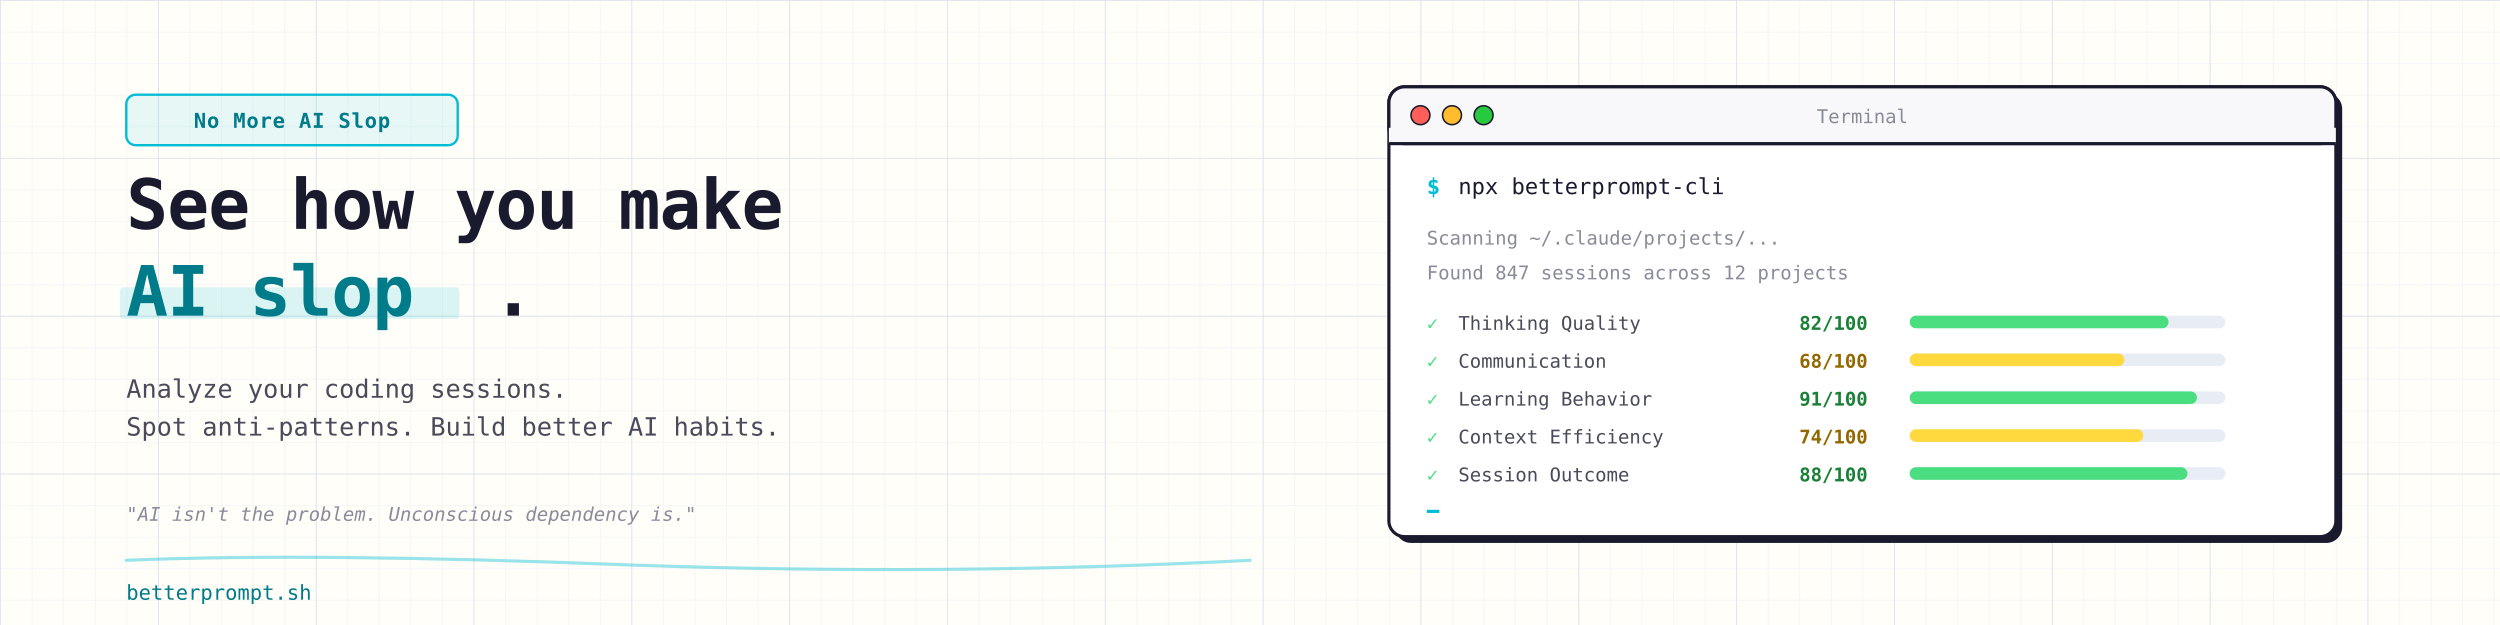
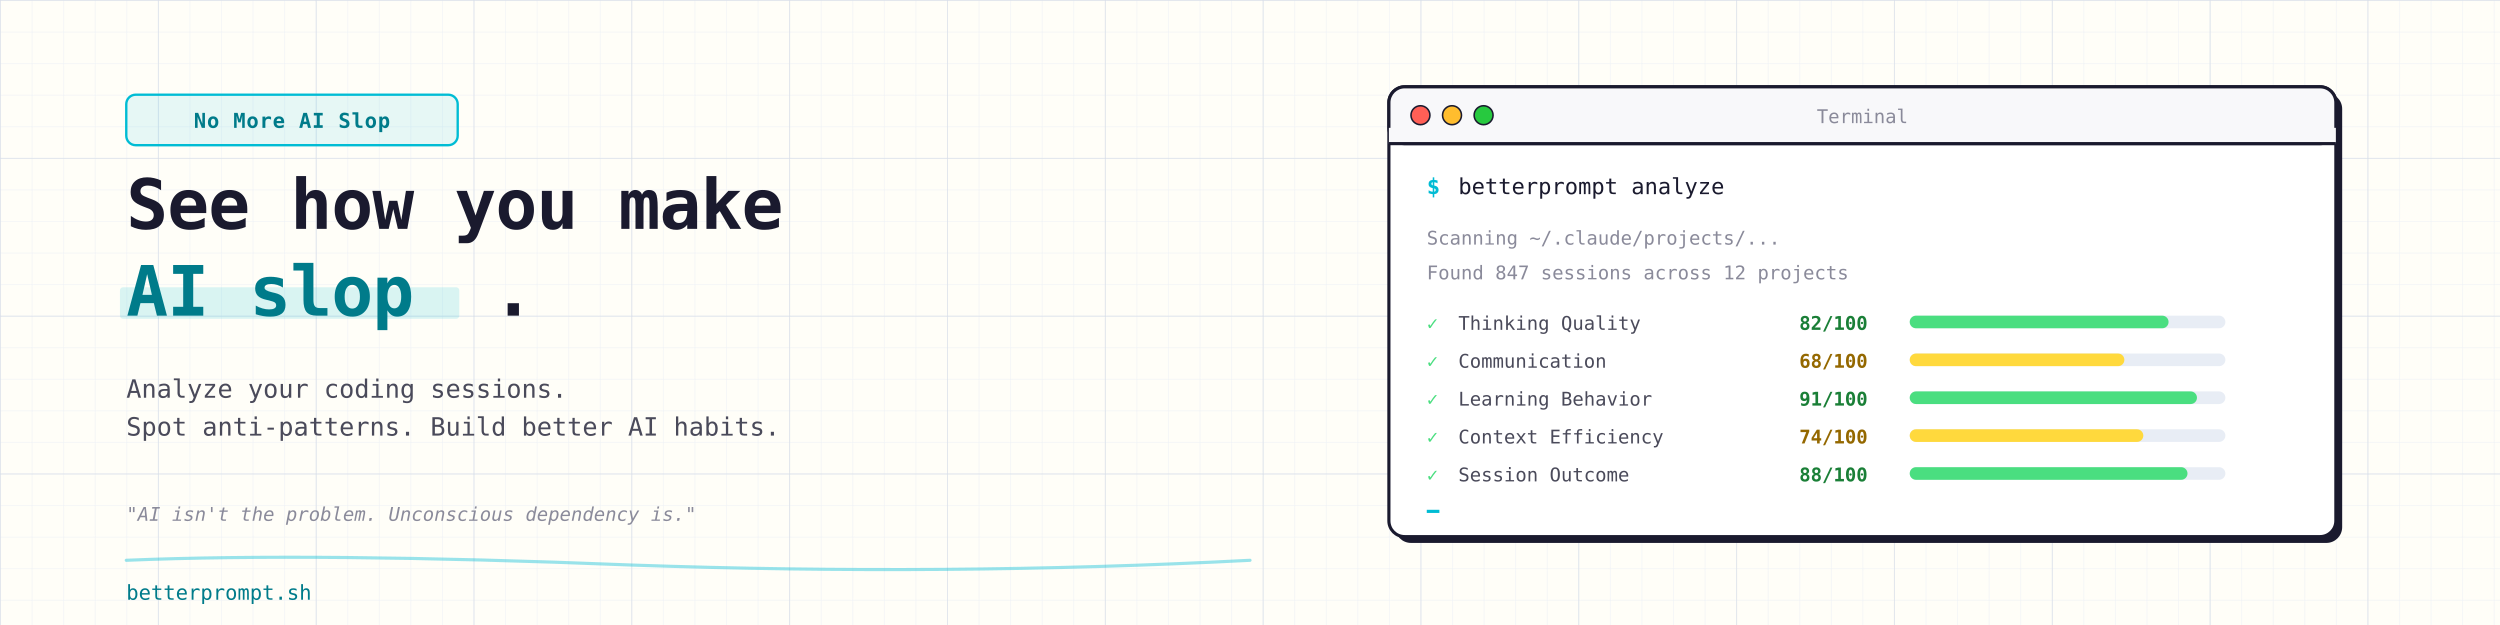
<svg xmlns="http://www.w3.org/2000/svg" viewBox="0 0 1584 396" width="1584" height="396">
  <defs>
    <pattern id="grid" width="20" height="20" patternUnits="userSpaceOnUse">
      <path d="M 20 0 L 0 0 0 20" fill="none" stroke="#E8EDF5" stroke-width="0.5" />
    </pattern>
    <pattern id="majorGrid" width="100" height="100" patternUnits="userSpaceOnUse">
      <path d="M 100 0 L 0 0 0 100" fill="none" stroke="#D8DDE8" stroke-width="0.8" />
    </pattern>
    <filter id="paper">
      <feTurbulence type="fractalNoise" baseFrequency="0.4" numOctaves="4" result="noise" />
      <feColorMatrix type="saturate" values="0" in="noise" result="grayNoise" />
      <feBlend in="SourceGraphic" in2="grayNoise" mode="multiply" result="blend" />
      <feComponentTransfer in="blend">
        <feFuncA type="linear" slope="1" />
      </feComponentTransfer>
    </filter>
  </defs>
  <rect width="1584" height="396" fill="#FFFEF8" />
  <rect width="1584" height="396" fill="url(#grid)" />
  <rect width="1584" height="396" fill="url(#majorGrid)" />
  <rect x="80" y="60" width="210" height="32" rx="6" fill="#00BCD4" fill-opacity="0.1" stroke="#00BCD4" stroke-width="1.5" />
  <text x="185" y="81" font-family="'Fira Code', 'SF Mono', 'Consolas', monospace" font-size="13" font-weight="600" fill="#007B8A" text-anchor="middle" letter-spacing="0.5">No More AI Slop</text>
  <text x="80" y="145" font-family="'Fira Code', 'SF Mono', 'Consolas', monospace" font-size="44" font-weight="700" fill="#1A1A2E" letter-spacing="-0.5">
    See how you make
  </text>
  <rect x="76" y="182" width="215" height="20" rx="2" fill="#00BCD4" fill-opacity="0.15" />
  <text x="80" y="200" font-family="'Fira Code', 'SF Mono', 'Consolas', monospace" font-size="44" font-weight="700" fill="#007B8A" letter-spacing="-0.5">AI slop</text>
  <text x="312" y="200" font-family="'Fira Code', 'SF Mono', 'Consolas', monospace" font-size="44" font-weight="700" fill="#1A1A2E" letter-spacing="-0.5">.</text>
  <text x="80" y="252" font-family="'Fira Code', 'SF Mono', 'Consolas', monospace" font-size="16" font-weight="400" fill="#4A4A5A">
    Analyze your coding sessions.
  </text>
  <text x="80" y="276" font-family="'Fira Code', 'SF Mono', 'Consolas', monospace" font-size="16" font-weight="400" fill="#4A4A5A">
    Spot anti-patterns. Build better AI habits.
  </text>
  <text x="80" y="330" font-family="'Fira Code', 'SF Mono', 'Consolas', monospace" font-size="12" font-weight="400" fill="#8A8A9A" font-style="italic">
    "AI isn't the problem. Unconscious dependency is."
  </text>
  <g transform="translate(880, 55)">
    <rect x="4" y="4" width="600" height="285" rx="10" fill="#1A1A2E" />
    <rect x="0" y="0" width="600" height="285" rx="10" fill="#FFFFFF" stroke="#1A1A2E" stroke-width="2" />
    <rect x="0" y="0" width="600" height="36" rx="10" fill="#F8F8FA" stroke="#1A1A2E" stroke-width="2" />
    <rect x="0" y="26" width="600" height="10" fill="#F8F8FA" />
    <line x1="0" y1="36" x2="600" y2="36" stroke="#1A1A2E" stroke-width="2" />
    <circle cx="20" cy="18" r="6" fill="#ff5f56" stroke="#1A1A2E" stroke-width="1" />
    <circle cx="40" cy="18" r="6" fill="#ffbd2e" stroke="#1A1A2E" stroke-width="1" />
    <circle cx="60" cy="18" r="6" fill="#27c93f" stroke="#1A1A2E" stroke-width="1" />
    <text x="300" y="23" font-family="'Fira Code', 'SF Mono', 'Consolas', monospace" font-size="12" font-weight="500" fill="#8A8A9A" text-anchor="middle">Terminal</text>
    <text x="24" y="68" font-family="'Fira Code', 'SF Mono', 'Consolas', monospace" font-size="14" font-weight="600" fill="#00BCD4">$</text>
-     <text x="44" y="68" font-family="'Fira Code', 'SF Mono', 'Consolas', monospace" font-size="14" font-weight="500" fill="#1A1A2E">npx betterprompt-cli</text>
+     <text x="44" y="68" font-family="'Fira Code', 'SF Mono', 'Consolas', monospace" font-size="14" font-weight="500" fill="#1A1A2E">betterprompt analyze</text>
    <text x="24" y="100" font-family="'Fira Code', 'SF Mono', 'Consolas', monospace" font-size="12" fill="#8A8A9A">Scanning ~/.claude/projects/...</text>
    <text x="24" y="122" font-family="'Fira Code', 'SF Mono', 'Consolas', monospace" font-size="12" fill="#8A8A9A">Found 847 sessions across 12 projects</text>
    <text x="24" y="154" font-family="'Fira Code', 'SF Mono', 'Consolas', monospace" font-size="12" fill="#4ADE80">✓</text>
    <text x="44" y="154" font-family="'Fira Code', 'SF Mono', 'Consolas', monospace" font-size="12" fill="#4A4A5A">Thinking Quality</text>
    <text x="260" y="154" font-family="'Fira Code', 'SF Mono', 'Consolas', monospace" font-size="12" font-weight="600" fill="#1A7F37">82/100</text>
    <rect x="330" y="145" width="200" height="8" rx="4" fill="#E8EDF5" />
    <rect x="330" y="145" width="164" height="8" rx="4" fill="#4ADE80" />
    <text x="24" y="178" font-family="'Fira Code', 'SF Mono', 'Consolas', monospace" font-size="12" fill="#4ADE80">✓</text>
    <text x="44" y="178" font-family="'Fira Code', 'SF Mono', 'Consolas', monospace" font-size="12" fill="#4A4A5A">Communication</text>
    <text x="260" y="178" font-family="'Fira Code', 'SF Mono', 'Consolas', monospace" font-size="12" font-weight="600" fill="#946800">68/100</text>
    <rect x="330" y="169" width="200" height="8" rx="4" fill="#E8EDF5" />
    <rect x="330" y="169" width="136" height="8" rx="4" fill="#FFD93D" />
    <text x="24" y="202" font-family="'Fira Code', 'SF Mono', 'Consolas', monospace" font-size="12" fill="#4ADE80">✓</text>
    <text x="44" y="202" font-family="'Fira Code', 'SF Mono', 'Consolas', monospace" font-size="12" fill="#4A4A5A">Learning Behavior</text>
    <text x="260" y="202" font-family="'Fira Code', 'SF Mono', 'Consolas', monospace" font-size="12" font-weight="600" fill="#1A7F37">91/100</text>
    <rect x="330" y="193" width="200" height="8" rx="4" fill="#E8EDF5" />
    <rect x="330" y="193" width="182" height="8" rx="4" fill="#4ADE80" />
    <text x="24" y="226" font-family="'Fira Code', 'SF Mono', 'Consolas', monospace" font-size="12" fill="#4ADE80">✓</text>
    <text x="44" y="226" font-family="'Fira Code', 'SF Mono', 'Consolas', monospace" font-size="12" fill="#4A4A5A">Context Efficiency</text>
    <text x="260" y="226" font-family="'Fira Code', 'SF Mono', 'Consolas', monospace" font-size="12" font-weight="600" fill="#946800">74/100</text>
    <rect x="330" y="217" width="200" height="8" rx="4" fill="#E8EDF5" />
    <rect x="330" y="217" width="148" height="8" rx="4" fill="#FFD93D" />
    <text x="24" y="250" font-family="'Fira Code', 'SF Mono', 'Consolas', monospace" font-size="12" fill="#4ADE80">✓</text>
    <text x="44" y="250" font-family="'Fira Code', 'SF Mono', 'Consolas', monospace" font-size="12" fill="#4A4A5A">Session Outcome</text>
    <text x="260" y="250" font-family="'Fira Code', 'SF Mono', 'Consolas', monospace" font-size="12" font-weight="600" fill="#1A7F37">88/100</text>
    <rect x="330" y="241" width="200" height="8" rx="4" fill="#E8EDF5" />
    <rect x="330" y="241" width="176" height="8" rx="4" fill="#4ADE80" />
    <rect x="24" y="268" width="8" height="2" fill="#00BCD4" />
  </g>
  <path d="M 80 355 Q 200 350 400 358 Q 600 365 792 355" stroke="#00BCD4" stroke-width="2" fill="none" stroke-linecap="round" opacity="0.4" />
  <text x="80" y="380" font-family="'Fira Code', 'SF Mono', 'Consolas', monospace" font-size="13" font-weight="500" fill="#007B8A">betterprompt.sh</text>
</svg>
